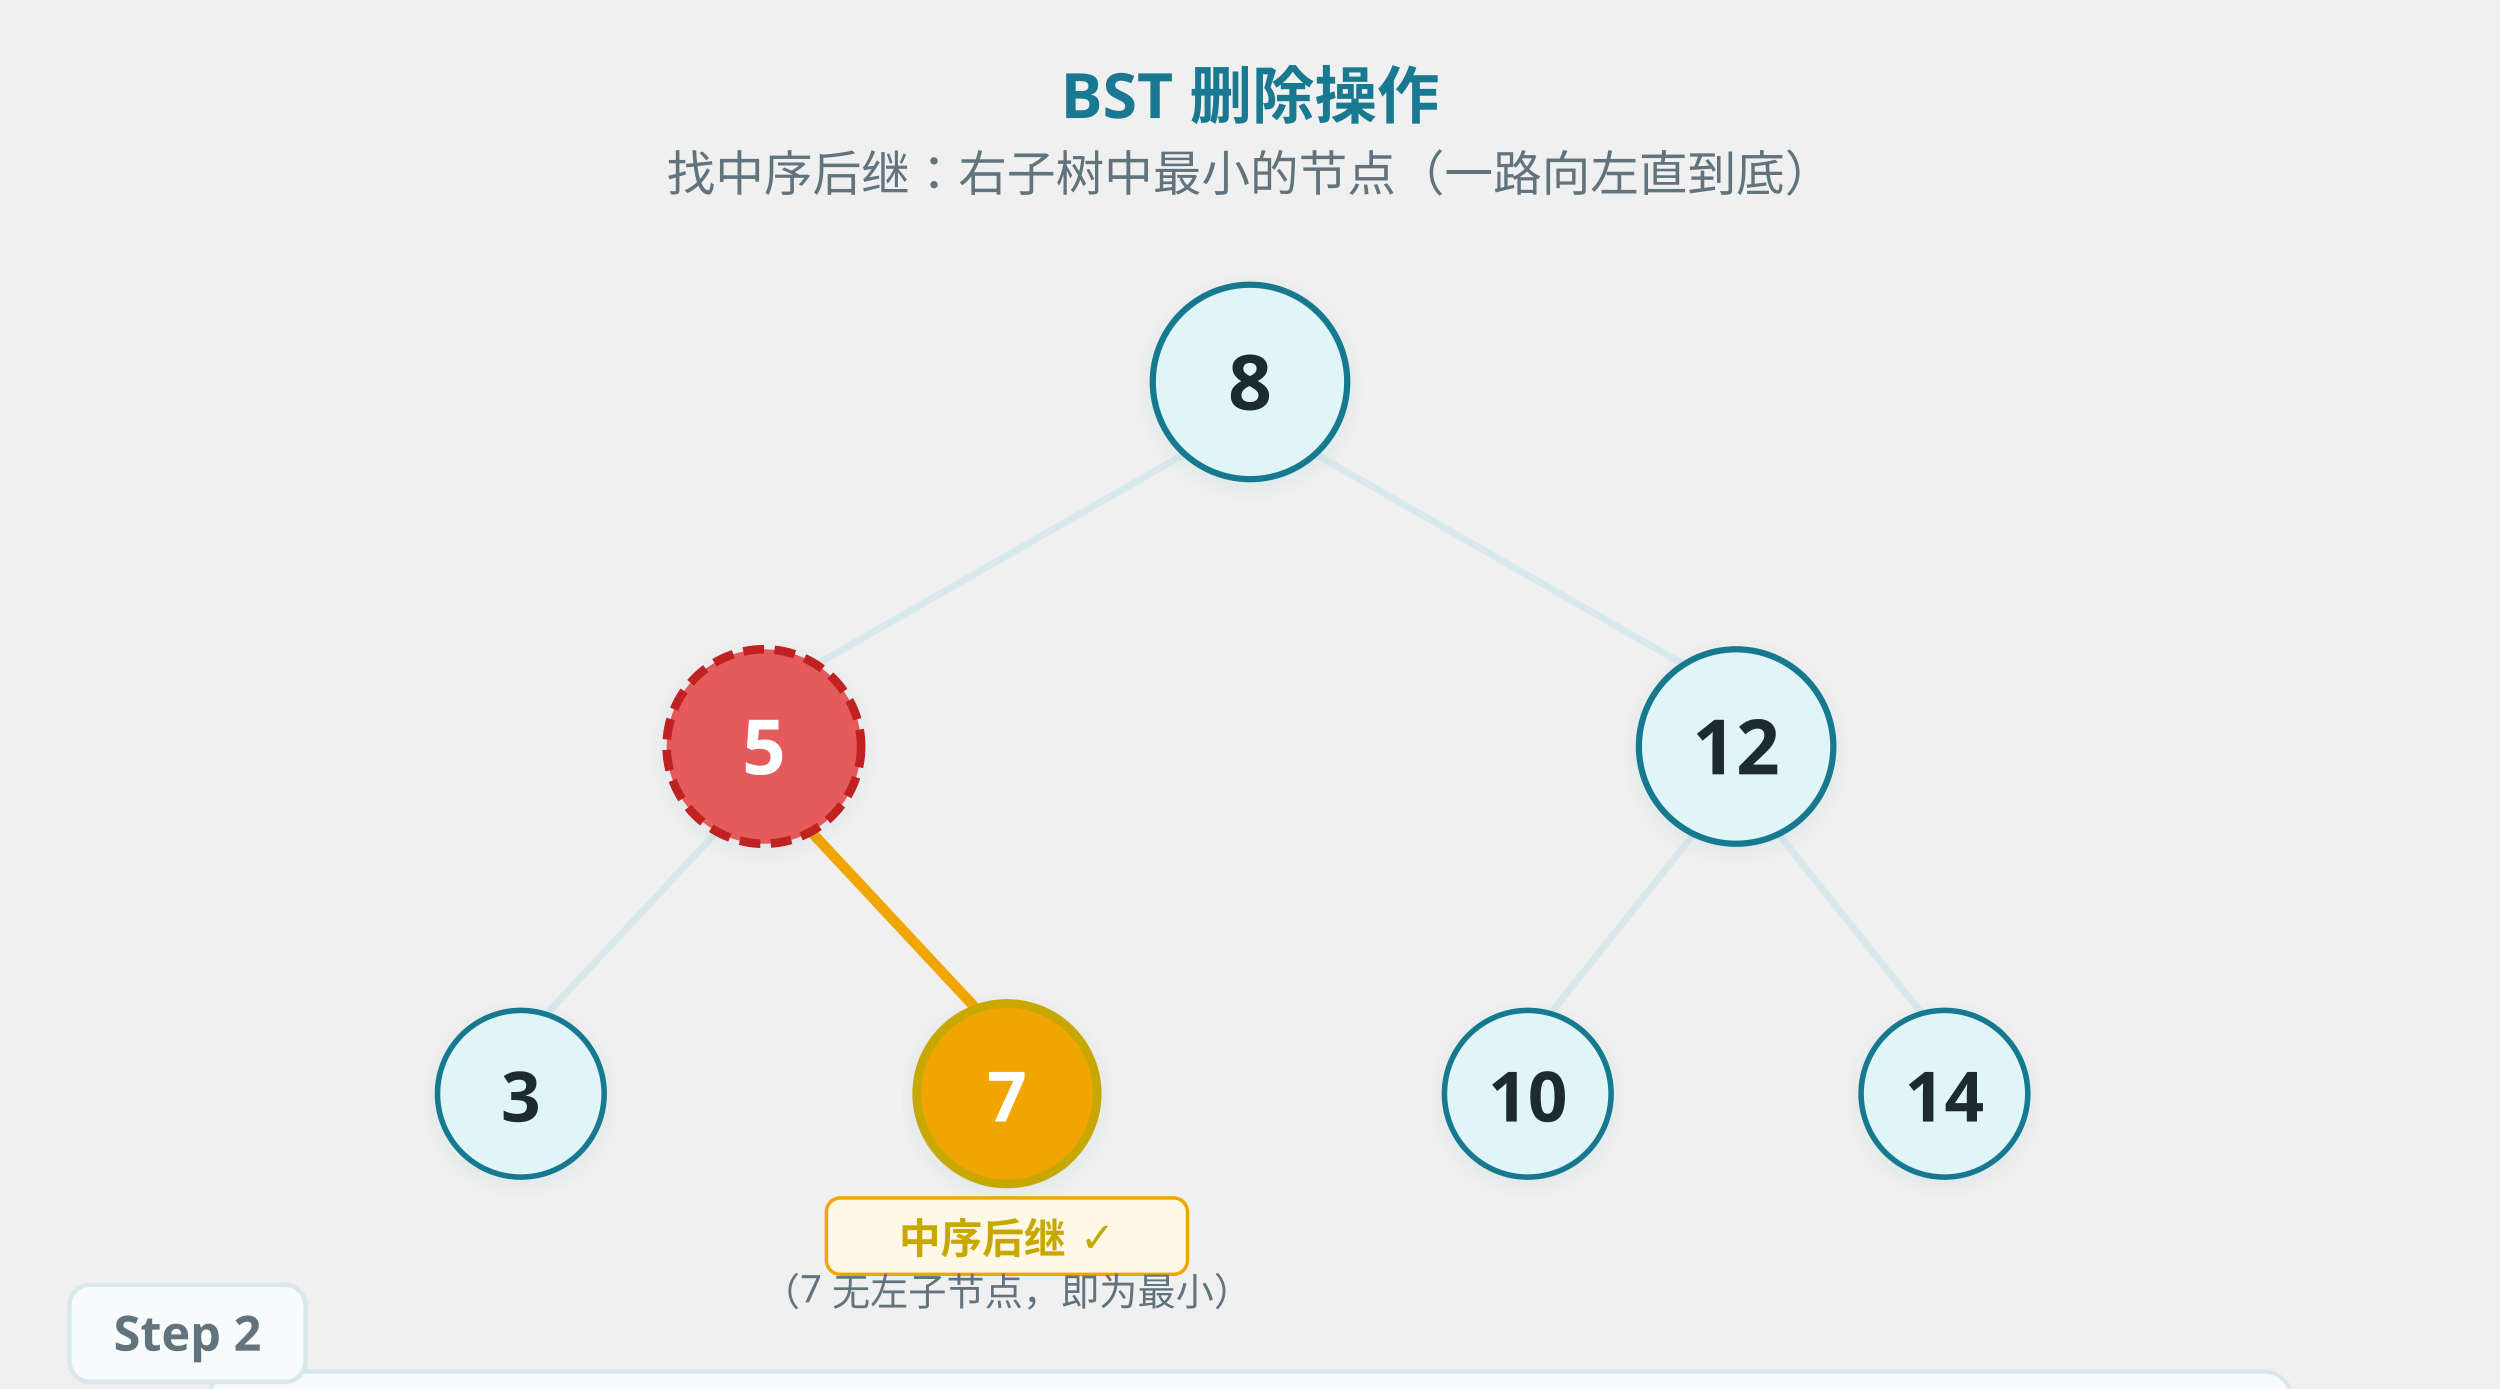
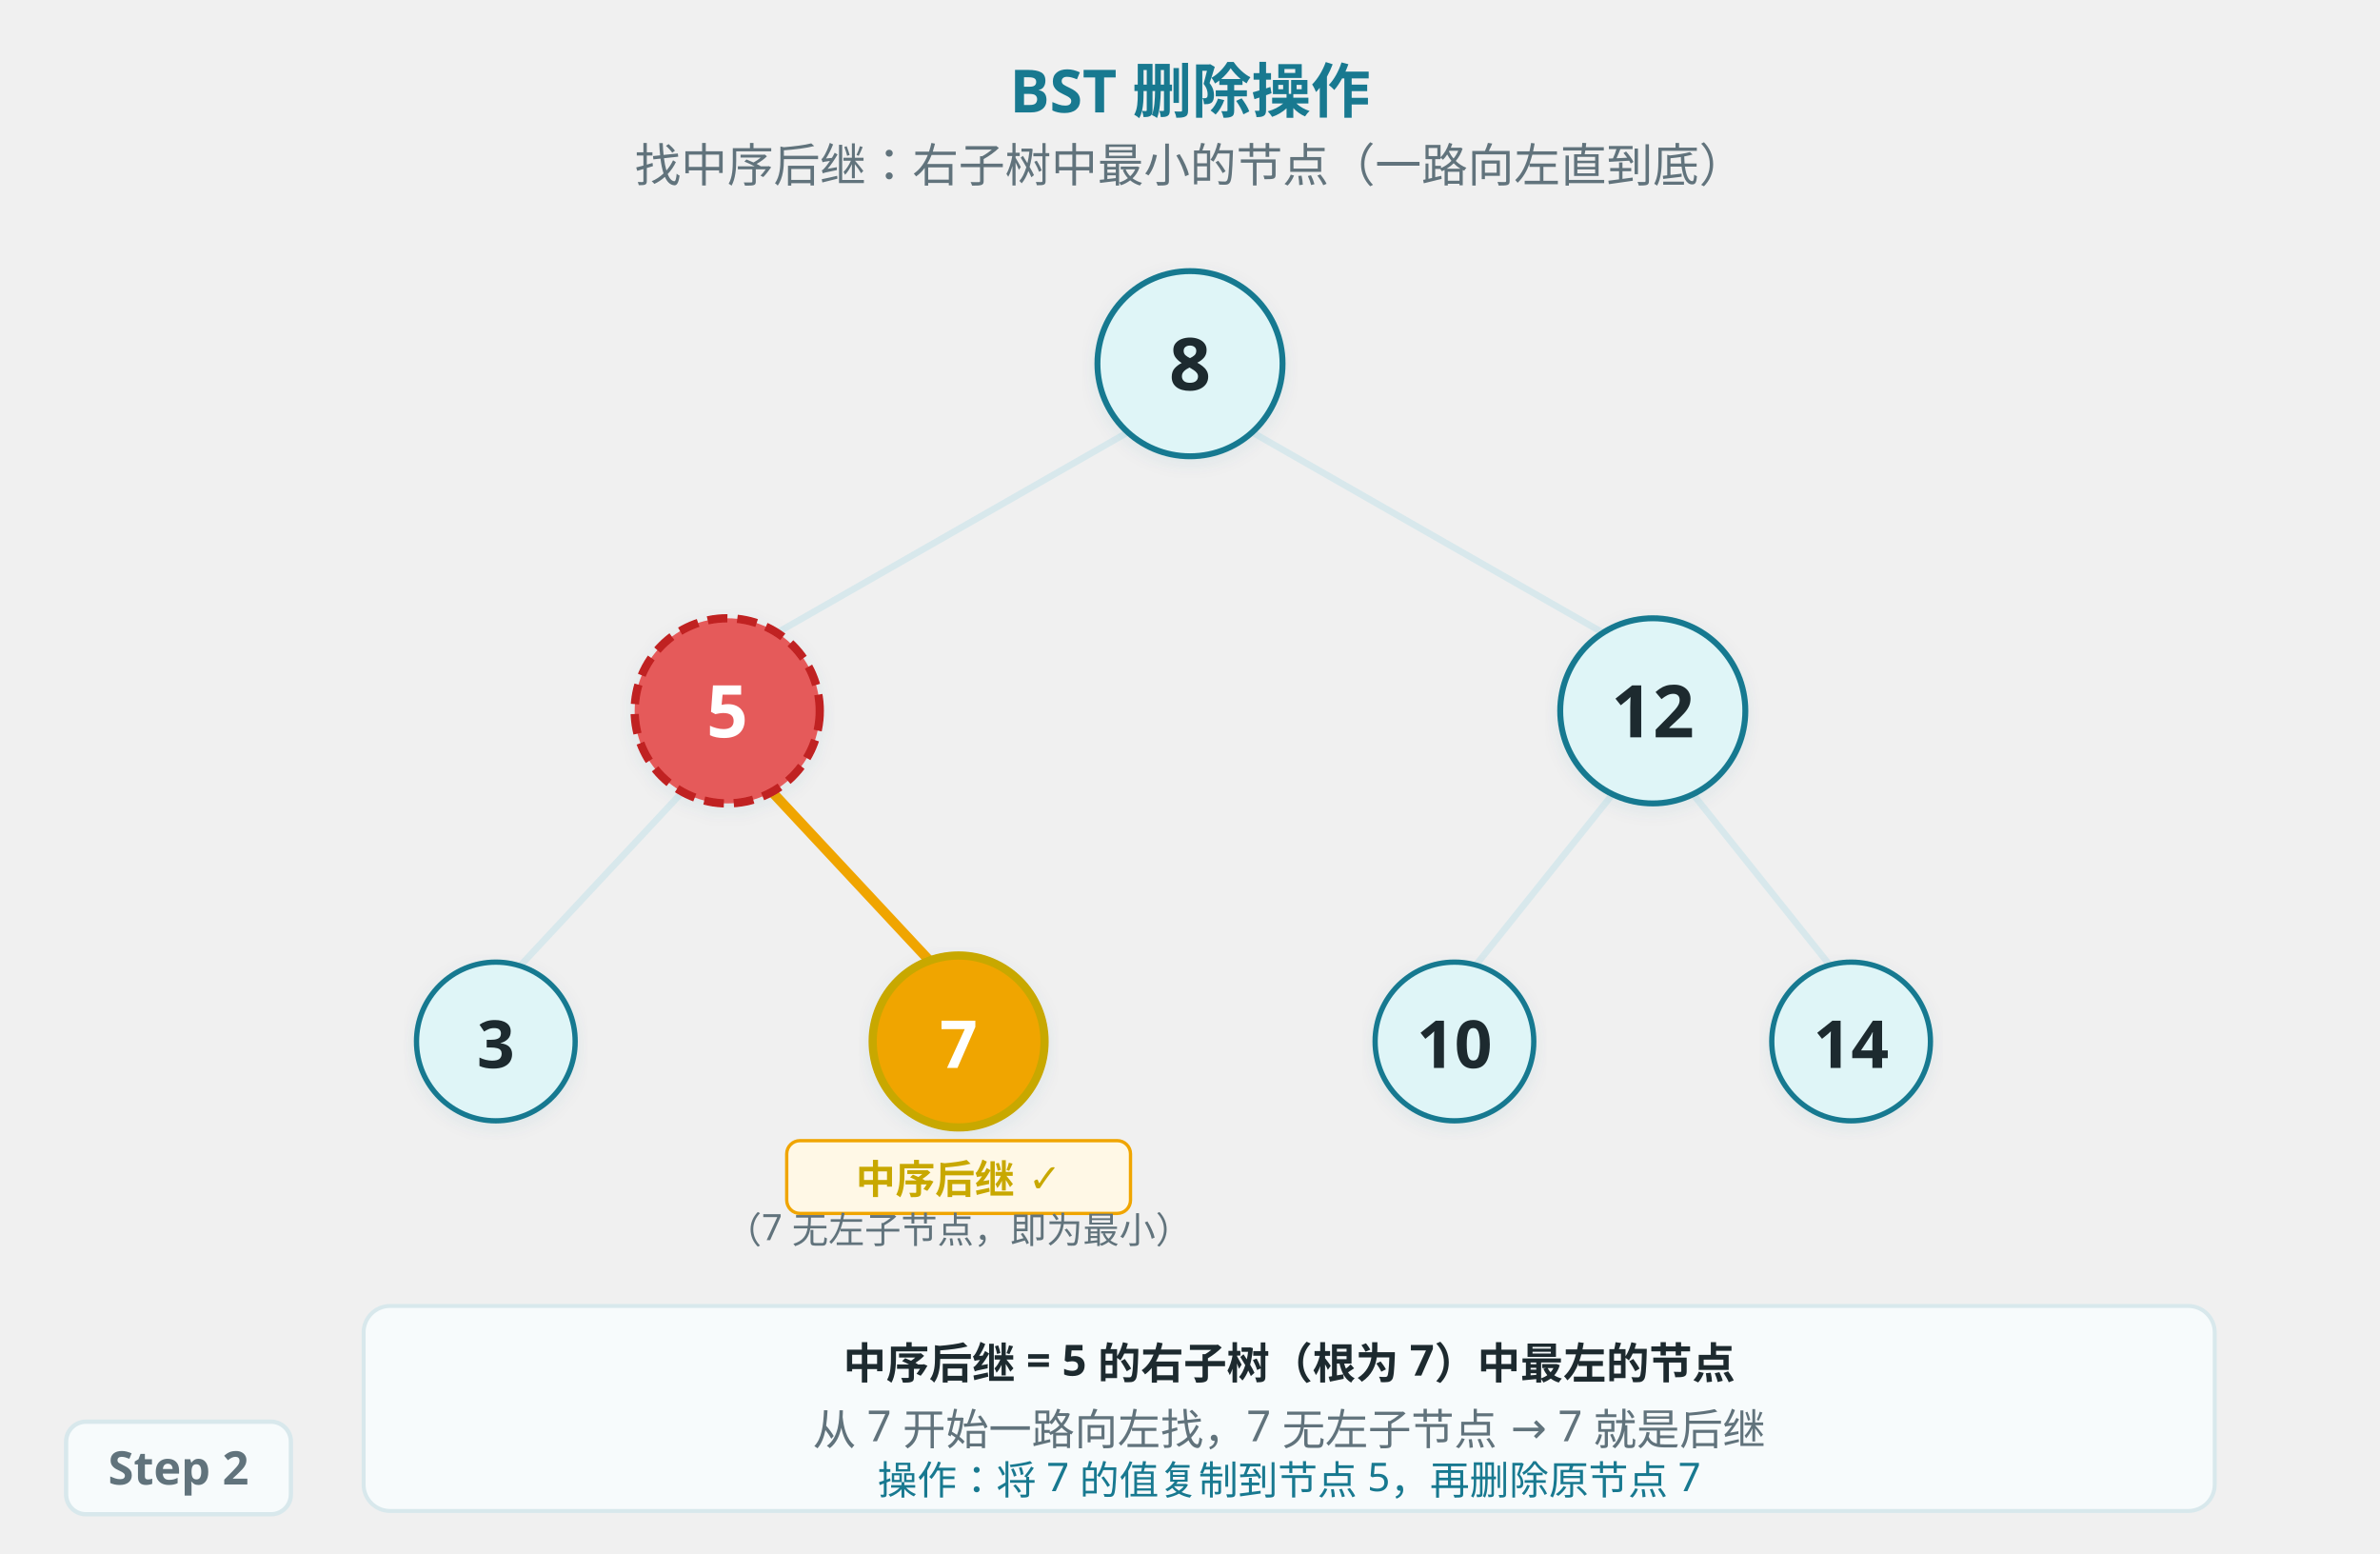
- <svg xmlns="http://www.w3.org/2000/svg" viewBox="0 0 720 400" role="img" aria-label="BST删除步骤2 - 找到中序后继">
+ <svg xmlns="http://www.w3.org/2000/svg" viewBox="0 0 720 470" role="img" aria-label="BST删除步骤2 - 找到中序后继">
  <defs>
    <filter id="sh" x="-8%" y="-8%" width="116%" height="120%">
      <feDropShadow dx="0" dy="1.5" stdDeviation="2.5" flood-color="#187990" flood-opacity=".08" />
    </filter>
    <marker id="arrO" markerWidth="9" markerHeight="7" refX="8" refY="3.5" orient="auto">
      <polygon points="0 0, 9 3.5, 0 7" fill="#f0a500" />
    </marker>
  </defs>
  <text x="360" y="34" text-anchor="middle" font-family="'Microsoft YaHei',sans-serif" font-size="18" font-weight="700" fill="#187990">BST 删除操作</text>
  <text x="360" y="55" text-anchor="middle" font-family="'Microsoft YaHei',sans-serif" font-size="14" fill="#61737c">找中序后继：右子树中最小的节点（一路向左直到底）</text>
  <g transform="translate(0,70)">
    <line x1="360" y1="50" x2="220" y2="130" stroke="#d8e8ec" stroke-width="2" />
    <line x1="360" y1="50" x2="500" y2="130" stroke="#d8e8ec" stroke-width="2" />
    <line x1="220" y1="155" x2="150" y2="230" stroke="#d8e8ec" stroke-width="2" />
    <line x1="220" y1="155" x2="290" y2="230" stroke="#f0a500" stroke-width="3" />
    <line x1="500" y1="155" x2="440" y2="230" stroke="#d8e8ec" stroke-width="2" />
    <line x1="500" y1="155" x2="560" y2="230" stroke="#d8e8ec" stroke-width="2" />
    <circle cx="360" cy="40" r="28" fill="#dff5f7" stroke="#187990" stroke-width="1.8" filter="url(#sh)" />
    <text x="360" y="48" text-anchor="middle" font-family="'Microsoft YaHei',sans-serif" font-size="22" font-weight="700" fill="#1d2a2f">8</text>
    <circle cx="220" cy="145" r="28" fill="#e55a5a" stroke="#c02020" stroke-width="2.5" stroke-dasharray="6,3" filter="url(#sh)" />
    <text x="220" y="153" text-anchor="middle" font-family="'Microsoft YaHei',sans-serif" font-size="22" font-weight="700" fill="#fff">5</text>
    <circle cx="500" cy="145" r="28" fill="#dff5f7" stroke="#187990" stroke-width="1.8" filter="url(#sh)" />
    <text x="500" y="153" text-anchor="middle" font-family="'Microsoft YaHei',sans-serif" font-size="22" font-weight="700" fill="#1d2a2f">12</text>
    <circle cx="150" cy="245" r="24" fill="#dff5f7" stroke="#187990" stroke-width="1.6" filter="url(#sh)" />
    <text x="150" y="253" text-anchor="middle" font-family="'Microsoft YaHei',sans-serif" font-size="20" font-weight="700" fill="#1d2a2f">3</text>
    <circle cx="290" cy="245" r="26" fill="#f0a500" stroke="#c8a800" stroke-width="2.5" filter="url(#sh)" />
    <text x="290" y="253" text-anchor="middle" font-family="'Microsoft YaHei',sans-serif" font-size="20" font-weight="700" fill="#fff">7</text>
    <rect x="238" y="275" width="104" height="22" rx="4" fill="#fff8e6" stroke="#f0a500" stroke-width="1" />
    <text x="290" y="291" text-anchor="middle" font-family="'Microsoft YaHei',sans-serif" font-size="12" font-weight="700" fill="#c8a800">中序后继 ✓</text>
    <circle cx="440" cy="245" r="24" fill="#dff5f7" stroke="#187990" stroke-width="1.6" filter="url(#sh)" />
    <text x="440" y="253" text-anchor="middle" font-family="'Microsoft YaHei',sans-serif" font-size="20" font-weight="700" fill="#1d2a2f">10</text>
    <circle cx="560" cy="245" r="24" fill="#dff5f7" stroke="#187990" stroke-width="1.6" filter="url(#sh)" />
    <text x="560" y="253" text-anchor="middle" font-family="'Microsoft YaHei',sans-serif" font-size="20" font-weight="700" fill="#1d2a2f">14</text>
    <text x="290" y="306" text-anchor="middle" font-family="'Microsoft YaHei',sans-serif" font-size="11" fill="#61737c">（7 无左子节点，即为最小）</text>
-     <rect x="60" y="325" width="600" height="62" rx="8" fill="#f7fbfc" stroke="#d8e8ec" stroke-width="1.2" />
-     <text x="360" y="347" text-anchor="middle" font-family="'Microsoft YaHei',sans-serif" font-size="13" font-weight="700" fill="#1d2a2f">中序后继 = 5 的右子树（根为 7）中最左的节点</text>
-     <text x="360" y="367" text-anchor="middle" font-family="'Microsoft YaHei',sans-serif" font-size="13" fill="#61737c">从 7 开始一路向左找，7 无左子节点 → 7 就是后继</text>
-     <text x="360" y="382" text-anchor="middle" font-family="'Microsoft YaHei',sans-serif" font-size="12" fill="#187990">操作：将 7 的值复制到节点 5，再删除原节点 7</text>
+     <rect x="110" y="325" width="560" height="62" rx="8" fill="#f7fbfc" stroke="#d8e8ec" stroke-width="1.2" />
+     <text x="390" y="347" text-anchor="middle" font-family="'Microsoft YaHei',sans-serif" font-size="13" font-weight="700" fill="#1d2a2f">中序后继 = 5 的右子树（根为 7）中最左的节点</text>
+     <text x="390" y="367" text-anchor="middle" font-family="'Microsoft YaHei',sans-serif" font-size="13" fill="#61737c">从 7 开始一路向左找，7 无左子节点 → 7 就是后继</text>
+     <text x="390" y="382" text-anchor="middle" font-family="'Microsoft YaHei',sans-serif" font-size="12" fill="#187990">操作：将 7 的值复制到节点 5，再删除原节点 7</text>
  </g>
-   <rect x="20" y="370" width="68" height="28" rx="6" fill="#f7fbfc" stroke="#d8e8ec" stroke-width="1.3" />
-   <text x="54" y="389" text-anchor="middle" font-family="'Microsoft YaHei',sans-serif" font-size="14" font-weight="700" fill="#61737c">Step 2</text>
+   <rect x="20" y="430" width="68" height="28" rx="6" fill="#f7fbfc" stroke="#d8e8ec" stroke-width="1.3" />
+   <text x="54" y="449" text-anchor="middle" font-family="'Microsoft YaHei',sans-serif" font-size="14" font-weight="700" fill="#61737c">Step 2</text>
</svg>
